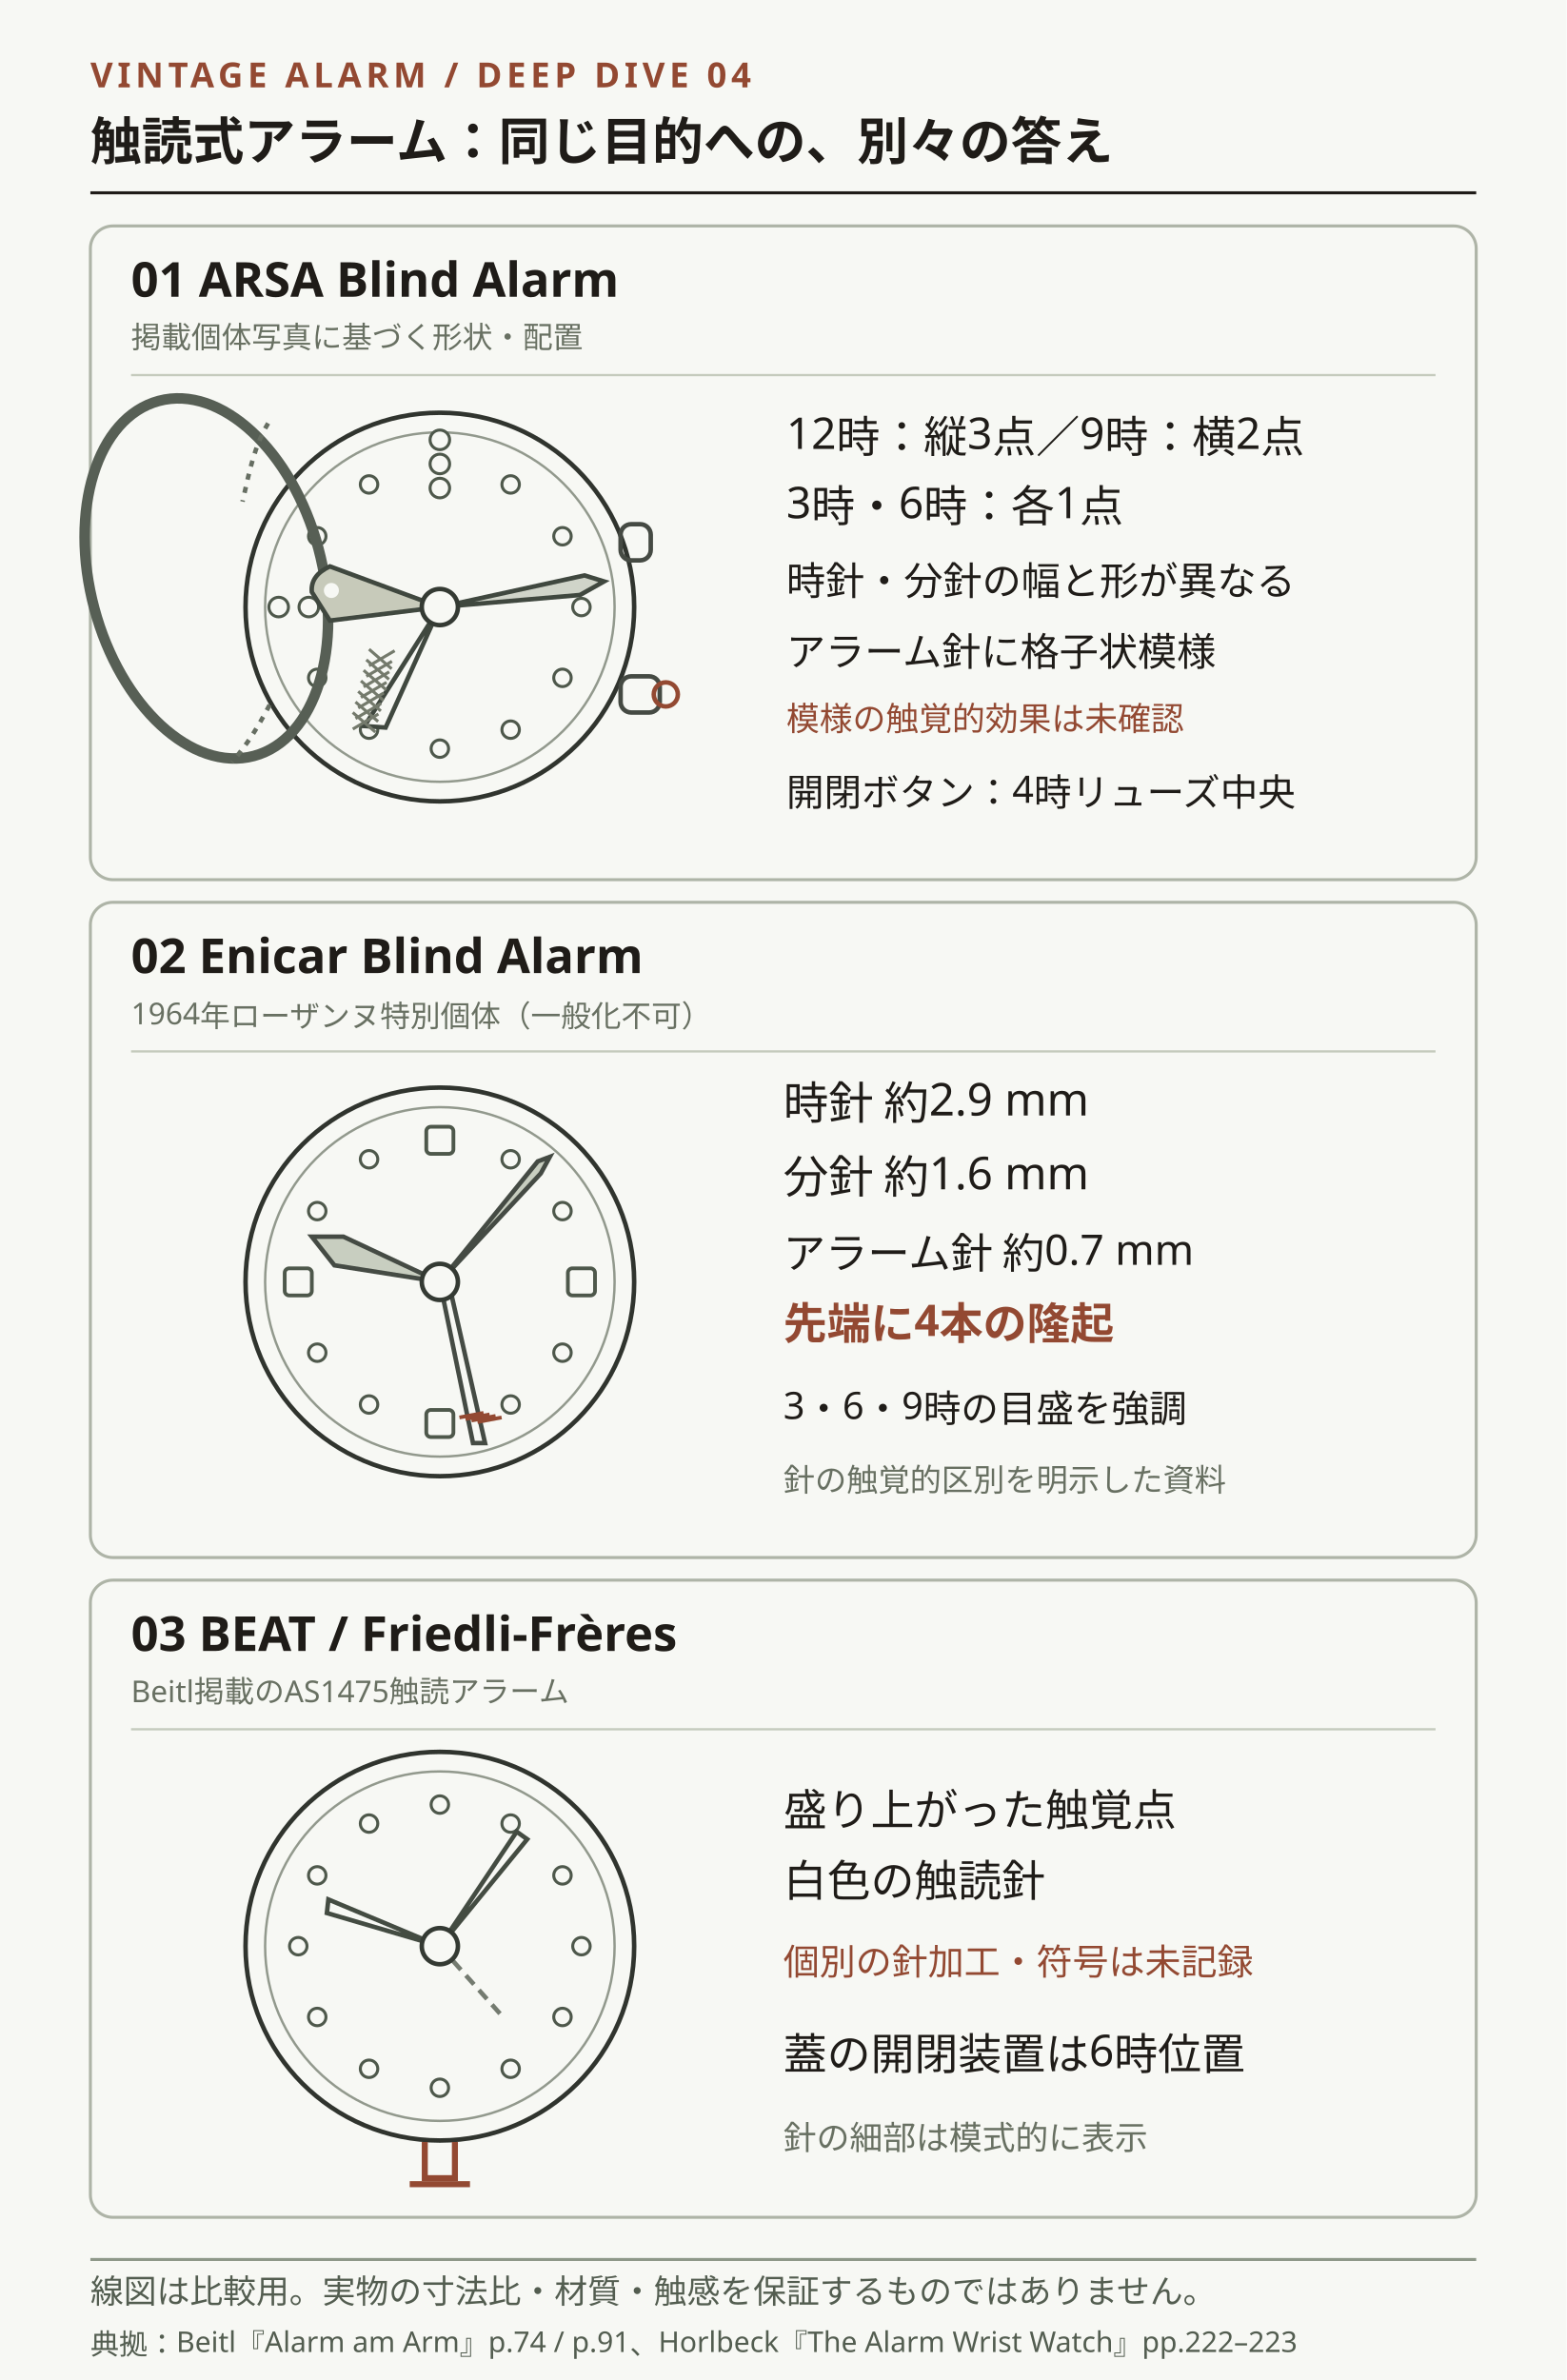
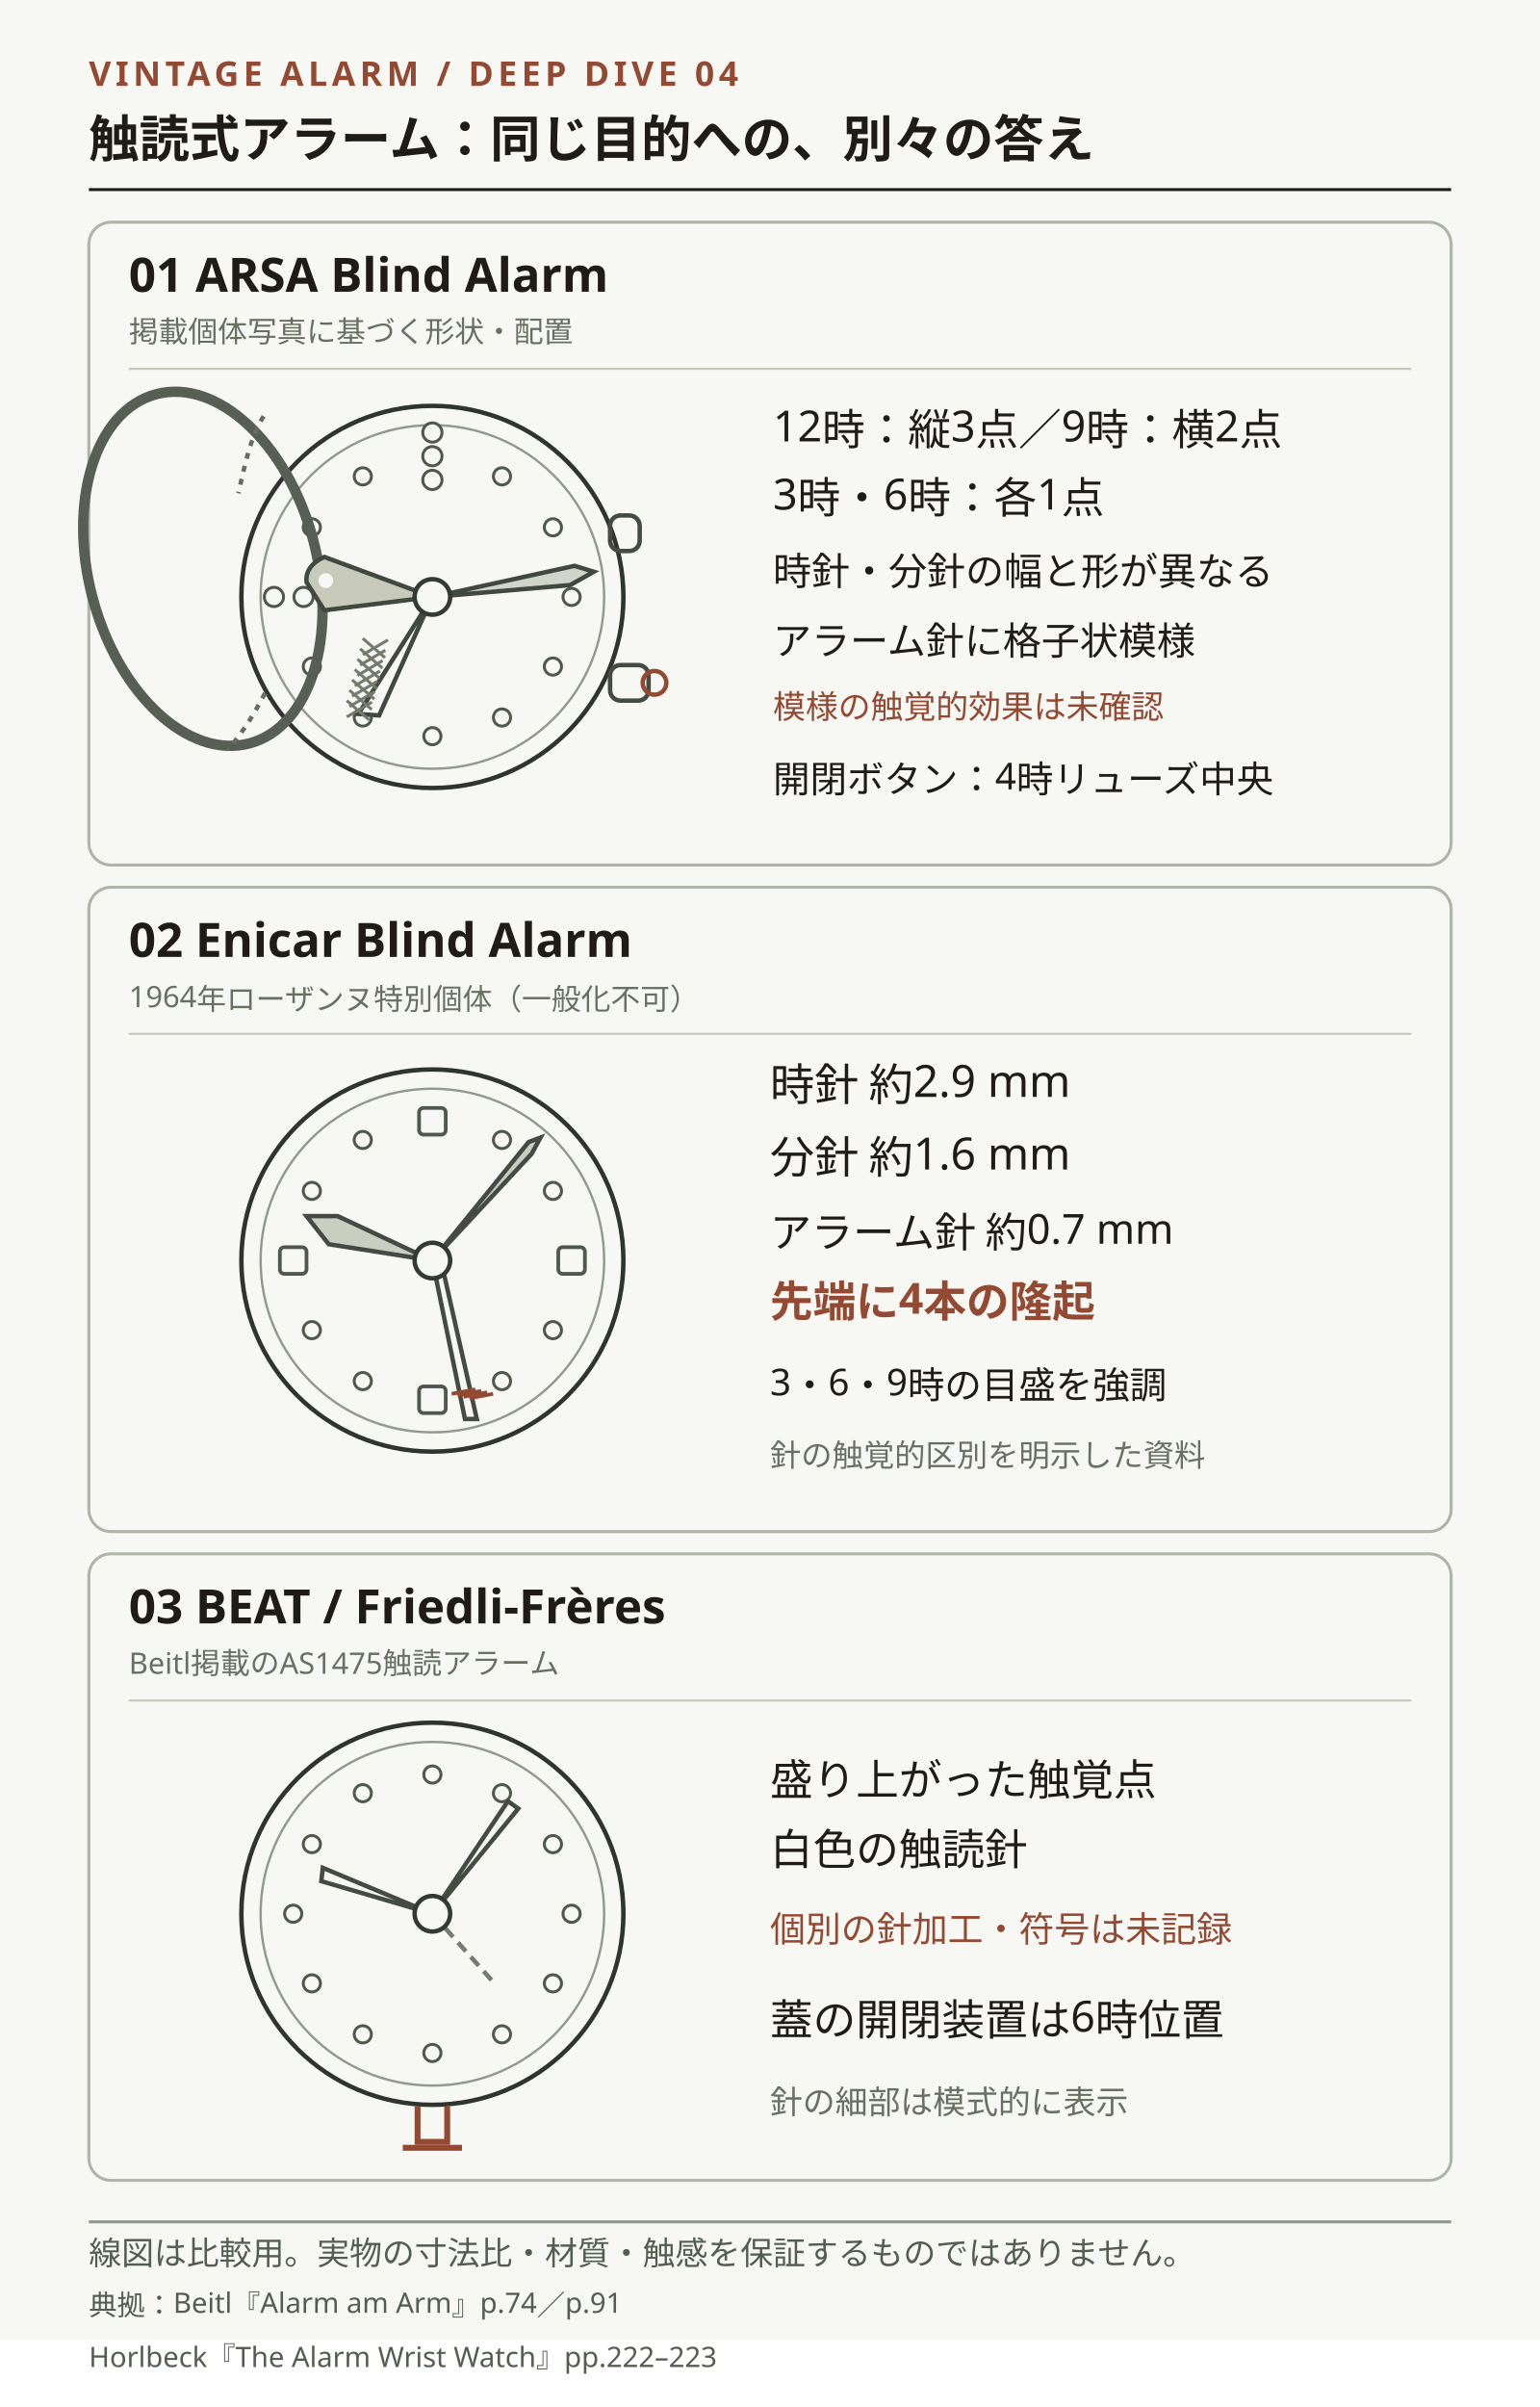
- <svg xmlns="http://www.w3.org/2000/svg" width="1040" height="1580" viewBox="0 0 1040 1580" role="img" aria-labelledby="ttl desc">
+ <svg xmlns="http://www.w3.org/2000/svg" width="1040" height="1625" viewBox="0 0 1040 1625" role="img" aria-labelledby="ttl desc">
  <rect width="1040" height="1580" fill="#f7f8f4" />
  <g fill="#1f1c18" font-family="'Noto Sans JP','Hiragino Kaku Gothic ProN',sans-serif">
    <text x="60" y="58" fill="#934932" font-size="23" font-weight="700" letter-spacing="3">VINTAGE ALARM / DEEP DIVE 04</text>
    <text x="60" y="106" font-size="34" font-weight="700">触読式アラーム：同じ目的への、別々の答え</text>
    <path d="M60 128H980" fill="none" stroke="#1f1c18" stroke-width="2" />
  </g>
  <rect x="60" y="150" width="920" height="434" rx="15" fill="none" stroke="#aeb4a7" stroke-width="2" />
  <text x="87" y="197" font-family="'Noto Sans JP','Hiragino Kaku Gothic ProN',sans-serif" font-size="32" font-weight="700" fill="#1f1c18">01  ARSA Blind Alarm</text>
  <text x="87" y="231" font-family="'Noto Sans JP','Hiragino Kaku Gothic ProN',sans-serif" font-size="20" font-weight="500" fill="#687062">掲載個体写真に基づく形状・配置</text>
  <path d="M87 249 H953" stroke="#c5cbbd" stroke-width="1.5" />
  <circle cx="292.0" cy="403.0" r="129" fill="none" stroke="#30342e" stroke-width="3" />
  <circle cx="292.0" cy="403.0" r="116" fill="none" stroke="#92998d" stroke-width="1.6" />
  <circle cx="339.0" cy="321.6" r="5.8" fill="#f7f8f4" stroke="#4e584b" stroke-width="2" />
  <circle cx="373.4" cy="356.0" r="5.8" fill="#f7f8f4" stroke="#4e584b" stroke-width="2" />
  <circle cx="386.0" cy="403.0" r="5.8" fill="#f7f8f4" stroke="#4e584b" stroke-width="2" />
  <circle cx="373.4" cy="450.0" r="5.8" fill="#f7f8f4" stroke="#4e584b" stroke-width="2" />
  <circle cx="339.0" cy="484.4" r="5.8" fill="#f7f8f4" stroke="#4e584b" stroke-width="2" />
  <circle cx="292.0" cy="497.0" r="5.8" fill="#f7f8f4" stroke="#4e584b" stroke-width="2" />
  <circle cx="245.0" cy="484.4" r="5.8" fill="#f7f8f4" stroke="#4e584b" stroke-width="2" />
  <circle cx="210.6" cy="450.0" r="5.8" fill="#f7f8f4" stroke="#4e584b" stroke-width="2" />
  <circle cx="185.0" cy="403.0" r="6.5" fill="#f7f8f4" stroke="#4e584b" stroke-width="2" />
  <circle cx="205.0" cy="403.0" r="6.5" fill="#f7f8f4" stroke="#4e584b" stroke-width="2" />
  <circle cx="210.6" cy="356.0" r="5.8" fill="#f7f8f4" stroke="#4e584b" stroke-width="2" />
  <circle cx="245.0" cy="321.6" r="5.8" fill="#f7f8f4" stroke="#4e584b" stroke-width="2" />
  <circle cx="292.0" cy="292.0" r="6.5" fill="#f7f8f4" stroke="#4e584b" stroke-width="2" />
  <circle cx="292.0" cy="308.0" r="6.5" fill="#f7f8f4" stroke="#4e584b" stroke-width="2" />
  <circle cx="292.0" cy="324.0" r="6.5" fill="#f7f8f4" stroke="#4e584b" stroke-width="2" />
  <ellipse cx="137" cy="384" rx="77" ry="122" transform="rotate(-15 137 384)" fill="none" stroke="#575f55" stroke-width="7" />
  <path d="M178 281C169 296 166 311 161 333M179 468C171 483 165 493 154 506" stroke="#666e62" stroke-width="3" fill="none" stroke-dasharray="4 5" />
  <rect x="412" y="348" width="20" height="24" rx="7" fill="none" stroke="#454a43" stroke-width="3" />
  <rect x="412" y="449" width="26" height="24" rx="7" fill="none" stroke="#454a43" stroke-width="3" />
  <circle cx="442" cy="461" r="8" fill="none" stroke="#934932" stroke-width="3" />
  <path d="M292 403 L219 376 Q206 382 207 393 L219 412 Z" fill="#c7caba" stroke="#40483f" stroke-width="3" />
  <circle cx="220" cy="392" r="5" fill="#f7f8f4" />
  <path d="M292 403 L388 382L401 386L385 395Z" fill="#d0d4c9" stroke="#40483f" stroke-width="3" />
  <path d="M292 403 L242 482 L256 483 Z" fill="#f7f8f4" stroke="#40483f" stroke-width="3" />
  <g stroke="#747a6c" stroke-width="2">
    <path d="M245 442l17 -10 M245 431l15 13" />
    <path d="M243.2 449l17 -10 M243.2 438l15 13" />
    <path d="M241.4 456l17 -10 M241.4 445l15 13" />
    <path d="M239.6 463l17 -10 M239.6 452l15 13" />
    <path d="M237.8 470l17 -10 M237.8 459l15 13" />
    <path d="M236 477l17 -10 M236 466l15 13" />
    <path d="M234.2 484l17 -10 M234.2 473l15 13" />
  </g>
  <circle cx="292.0" cy="403.0" r="12" fill="#f7f8f4" stroke="#343a33" stroke-width="3" />
  <text x="522" y="298" font-family="'Noto Sans JP','Hiragino Kaku Gothic ProN',sans-serif" font-size="29" font-weight="400" fill="#1f1c18">12時：縦3点／9時：横2点</text>
  <text x="522" y="344" font-family="'Noto Sans JP','Hiragino Kaku Gothic ProN',sans-serif" font-size="29" font-weight="400" fill="#1f1c18">3時・6時：各1点</text>
  <text x="522" y="395" font-family="'Noto Sans JP','Hiragino Kaku Gothic ProN',sans-serif" font-size="26" font-weight="400" fill="#1f1c18">時針・分針の幅と形が異なる</text>
  <text x="522" y="442" font-family="'Noto Sans JP','Hiragino Kaku Gothic ProN',sans-serif" font-size="26" font-weight="400" fill="#1f1c18">アラーム針に格子状模様</text>
  <text x="522" y="485" font-family="'Noto Sans JP','Hiragino Kaku Gothic ProN',sans-serif" font-size="22" font-weight="500" fill="#934932">模様の触覚的効果は未確認</text>
  <text x="522" y="535" font-family="'Noto Sans JP','Hiragino Kaku Gothic ProN',sans-serif" font-size="25" font-weight="400" fill="#1f1c18">開閉ボタン：4時リューズ中央</text>
  <rect x="60" y="599" width="920" height="435" rx="15" fill="none" stroke="#aeb4a7" stroke-width="2" />
  <text x="87" y="646" font-family="'Noto Sans JP','Hiragino Kaku Gothic ProN',sans-serif" font-size="32" font-weight="700" fill="#1f1c18">02  Enicar Blind Alarm</text>
  <text x="87" y="680" font-family="'Noto Sans JP','Hiragino Kaku Gothic ProN',sans-serif" font-size="20" font-weight="500" fill="#687062">1964年ローザンヌ特別個体（一般化不可）</text>
  <path d="M87 698 H953" stroke="#c5cbbd" stroke-width="1.5" />
  <circle cx="292.0" cy="851.0" r="129" fill="none" stroke="#30342e" stroke-width="3" />
  <circle cx="292.0" cy="851.0" r="116" fill="none" stroke="#92998d" stroke-width="1.6" />
  <circle cx="339.0" cy="769.6" r="5.8" fill="#f7f8f4" stroke="#4e584b" stroke-width="2" />
  <circle cx="373.4" cy="804.0" r="5.8" fill="#f7f8f4" stroke="#4e584b" stroke-width="2" />
  <rect x="377.0" y="842.0" width="18" height="18" rx="3" fill="#f7f8f4" stroke="#4e584b" stroke-width="2.5" />
  <circle cx="373.4" cy="898.0" r="5.8" fill="#f7f8f4" stroke="#4e584b" stroke-width="2" />
  <circle cx="339.0" cy="932.4" r="5.8" fill="#f7f8f4" stroke="#4e584b" stroke-width="2" />
  <rect x="283.0" y="936.0" width="18" height="18" rx="3" fill="#f7f8f4" stroke="#4e584b" stroke-width="2.5" />
  <circle cx="245.0" cy="932.4" r="5.8" fill="#f7f8f4" stroke="#4e584b" stroke-width="2" />
  <circle cx="210.6" cy="898.0" r="5.8" fill="#f7f8f4" stroke="#4e584b" stroke-width="2" />
  <rect x="189.0" y="842.0" width="18" height="18" rx="3" fill="#f7f8f4" stroke="#4e584b" stroke-width="2.5" />
  <circle cx="210.6" cy="804.0" r="5.8" fill="#f7f8f4" stroke="#4e584b" stroke-width="2" />
  <circle cx="245.0" cy="769.6" r="5.8" fill="#f7f8f4" stroke="#4e584b" stroke-width="2" />
  <rect x="283.0" y="748.0" width="18" height="18" rx="3" fill="#f7f8f4" stroke="#4e584b" stroke-width="2.5" />
  <path d="M292 851L228 821L207 821L222 840Z" fill="#c8cec0" stroke="#454b44" stroke-width="3" />
  <path d="M292 851L357 771L365 768L359 779Z" fill="#c8cec0" stroke="#454b44" stroke-width="3" />
  <path d="M292 851L314 958L322 958L298 852Z" fill="#f7f8f4" stroke="#454b44" stroke-width="3" />
  <line x1="305" y1="941" x2="321" y2="938" stroke="#934932" stroke-width="2.5" />
  <line x1="309" y1="942" x2="325" y2="939" stroke="#934932" stroke-width="2.5" />
  <line x1="313" y1="943" x2="329" y2="940" stroke="#934932" stroke-width="2.5" />
  <line x1="317" y1="944" x2="333" y2="941" stroke="#934932" stroke-width="2.5" />
  <circle cx="292.0" cy="851.0" r="12" fill="#f7f8f4" stroke="#343a33" stroke-width="3" />
  <text x="520" y="743" font-family="'Noto Sans JP','Hiragino Kaku Gothic ProN',sans-serif" font-size="30" font-weight="400" fill="#1f1c18">時針  約2.9 mm</text>
  <text x="520" y="792" font-family="'Noto Sans JP','Hiragino Kaku Gothic ProN',sans-serif" font-size="30" font-weight="400" fill="#1f1c18">分針  約1.6 mm</text>
  <text x="520" y="842" font-family="'Noto Sans JP','Hiragino Kaku Gothic ProN',sans-serif" font-size="28" font-weight="400" fill="#1f1c18">アラーム針  約0.7 mm</text>
  <text x="520" y="889" font-family="'Noto Sans JP','Hiragino Kaku Gothic ProN',sans-serif" font-size="29" font-weight="600" fill="#934932">先端に4本の隆起</text>
  <text x="520" y="942" font-family="'Noto Sans JP','Hiragino Kaku Gothic ProN',sans-serif" font-size="25" font-weight="400" fill="#1f1c18">3・6・9時の目盛を強調</text>
  <text x="520" y="990" font-family="'Noto Sans JP','Hiragino Kaku Gothic ProN',sans-serif" font-size="21" font-weight="400" fill="#687062">針の触覚的区別を明示した資料</text>
  <rect x="60" y="1049" width="920" height="423" rx="15" fill="none" stroke="#aeb4a7" stroke-width="2" />
  <text x="87" y="1096" font-family="'Noto Sans JP','Hiragino Kaku Gothic ProN',sans-serif" font-size="32" font-weight="700" fill="#1f1c18">03  BEAT / Friedli-Frères</text>
  <text x="87" y="1130" font-family="'Noto Sans JP','Hiragino Kaku Gothic ProN',sans-serif" font-size="20" font-weight="500" fill="#687062">Beitl掲載のAS1475触読アラーム</text>
  <path d="M87 1148 H953" stroke="#c5cbbd" stroke-width="1.5" />
  <circle cx="292.0" cy="1292.0" r="129" fill="none" stroke="#30342e" stroke-width="3" />
  <circle cx="292.0" cy="1292.0" r="116" fill="none" stroke="#92998d" stroke-width="1.6" />
  <circle cx="339.0" cy="1210.6" r="5.8" fill="#f7f8f4" stroke="#4e584b" stroke-width="2" />
  <circle cx="373.4" cy="1245.0" r="5.8" fill="#f7f8f4" stroke="#4e584b" stroke-width="2" />
  <circle cx="386.0" cy="1292.0" r="5.8" fill="#f7f8f4" stroke="#4e584b" stroke-width="2" />
  <circle cx="373.4" cy="1339.0" r="5.8" fill="#f7f8f4" stroke="#4e584b" stroke-width="2" />
  <circle cx="339.0" cy="1373.4" r="5.8" fill="#f7f8f4" stroke="#4e584b" stroke-width="2" />
  <circle cx="292.0" cy="1386.0" r="5.8" fill="#f7f8f4" stroke="#4e584b" stroke-width="2" />
  <circle cx="245.0" cy="1373.4" r="5.8" fill="#f7f8f4" stroke="#4e584b" stroke-width="2" />
  <circle cx="210.6" cy="1339.0" r="5.8" fill="#f7f8f4" stroke="#4e584b" stroke-width="2" />
  <circle cx="198.0" cy="1292.0" r="5.8" fill="#f7f8f4" stroke="#4e584b" stroke-width="2" />
  <circle cx="210.6" cy="1245.0" r="5.8" fill="#f7f8f4" stroke="#4e584b" stroke-width="2" />
  <circle cx="245.0" cy="1210.6" r="5.8" fill="#f7f8f4" stroke="#4e584b" stroke-width="2" />
  <circle cx="292.0" cy="1198.0" r="5.8" fill="#f7f8f4" stroke="#4e584b" stroke-width="2" />
  <path d="M292 1292L217 1270L218 1261L292 1292Z" fill="#f7f8f4" stroke="#444c42" stroke-width="3" />
  <path d="M292 1292L343 1216L350 1221L292 1292Z" fill="#f7f8f4" stroke="#444c42" stroke-width="3" />
  <path d="M292 1292L333 1338" fill="none" stroke="#747b70" stroke-width="3" stroke-dasharray="8 5" />
  <circle cx="292.0" cy="1292.0" r="12" fill="#f7f8f4" stroke="#343a33" stroke-width="3" />
  <path d="M282 1422V1446H302V1422" fill="none" stroke="#934932" stroke-width="4" />
  <path d="M272 1450H312" stroke="#934932" stroke-width="4" />
  <text x="520" y="1212" font-family="'Noto Sans JP','Hiragino Kaku Gothic ProN',sans-serif" font-size="29" font-weight="400" fill="#1f1c18">盛り上がった触覚点</text>
  <text x="520" y="1259" font-family="'Noto Sans JP','Hiragino Kaku Gothic ProN',sans-serif" font-size="29" font-weight="400" fill="#1f1c18">白色の触読針</text>
  <text x="520" y="1311" font-family="'Noto Sans JP','Hiragino Kaku Gothic ProN',sans-serif" font-size="24" font-weight="500" fill="#934932">個別の針加工・符号は未記録</text>
  <text x="520" y="1374" font-family="'Noto Sans JP','Hiragino Kaku Gothic ProN',sans-serif" font-size="29" font-weight="400" fill="#1f1c18">蓋の開閉装置は6時位置</text>
  <text x="520" y="1427" font-family="'Noto Sans JP','Hiragino Kaku Gothic ProN',sans-serif" font-size="22" font-weight="400" fill="#687062">針の細部は模式的に表示</text>
  <path d="M60 1500H980" stroke="#8e9889" stroke-width="2" />
  <text x="60" y="1529" font-family="'Noto Sans JP','Hiragino Kaku Gothic ProN',sans-serif" font-size="22" font-weight="400" fill="#535d50">線図は比較用。実物の寸法比・材質・触感を保証するものではありません。</text>
-   <text x="60" y="1563" font-family="'Noto Sans JP','Hiragino Kaku Gothic ProN',sans-serif" font-size="19" font-weight="400" fill="#535d50">典拠：Beitl『Alarm am Arm』p.74 / p.91、Horlbeck『The Alarm Wrist Watch』pp.222–223</text>
+   <text x="60" y="1563" font-family="'Noto Sans JP','Hiragino Kaku Gothic ProN',sans-serif" font-size="19" font-weight="400" fill="#535d50">典拠：Beitl『Alarm am Arm』p.74／p.91</text>
+   <text x="60" y="1598" font-family="'Noto Sans JP','Hiragino Kaku Gothic ProN',sans-serif" font-size="19" font-weight="400" fill="#535d50">Horlbeck『The Alarm Wrist Watch』pp.222–223</text>
</svg>
